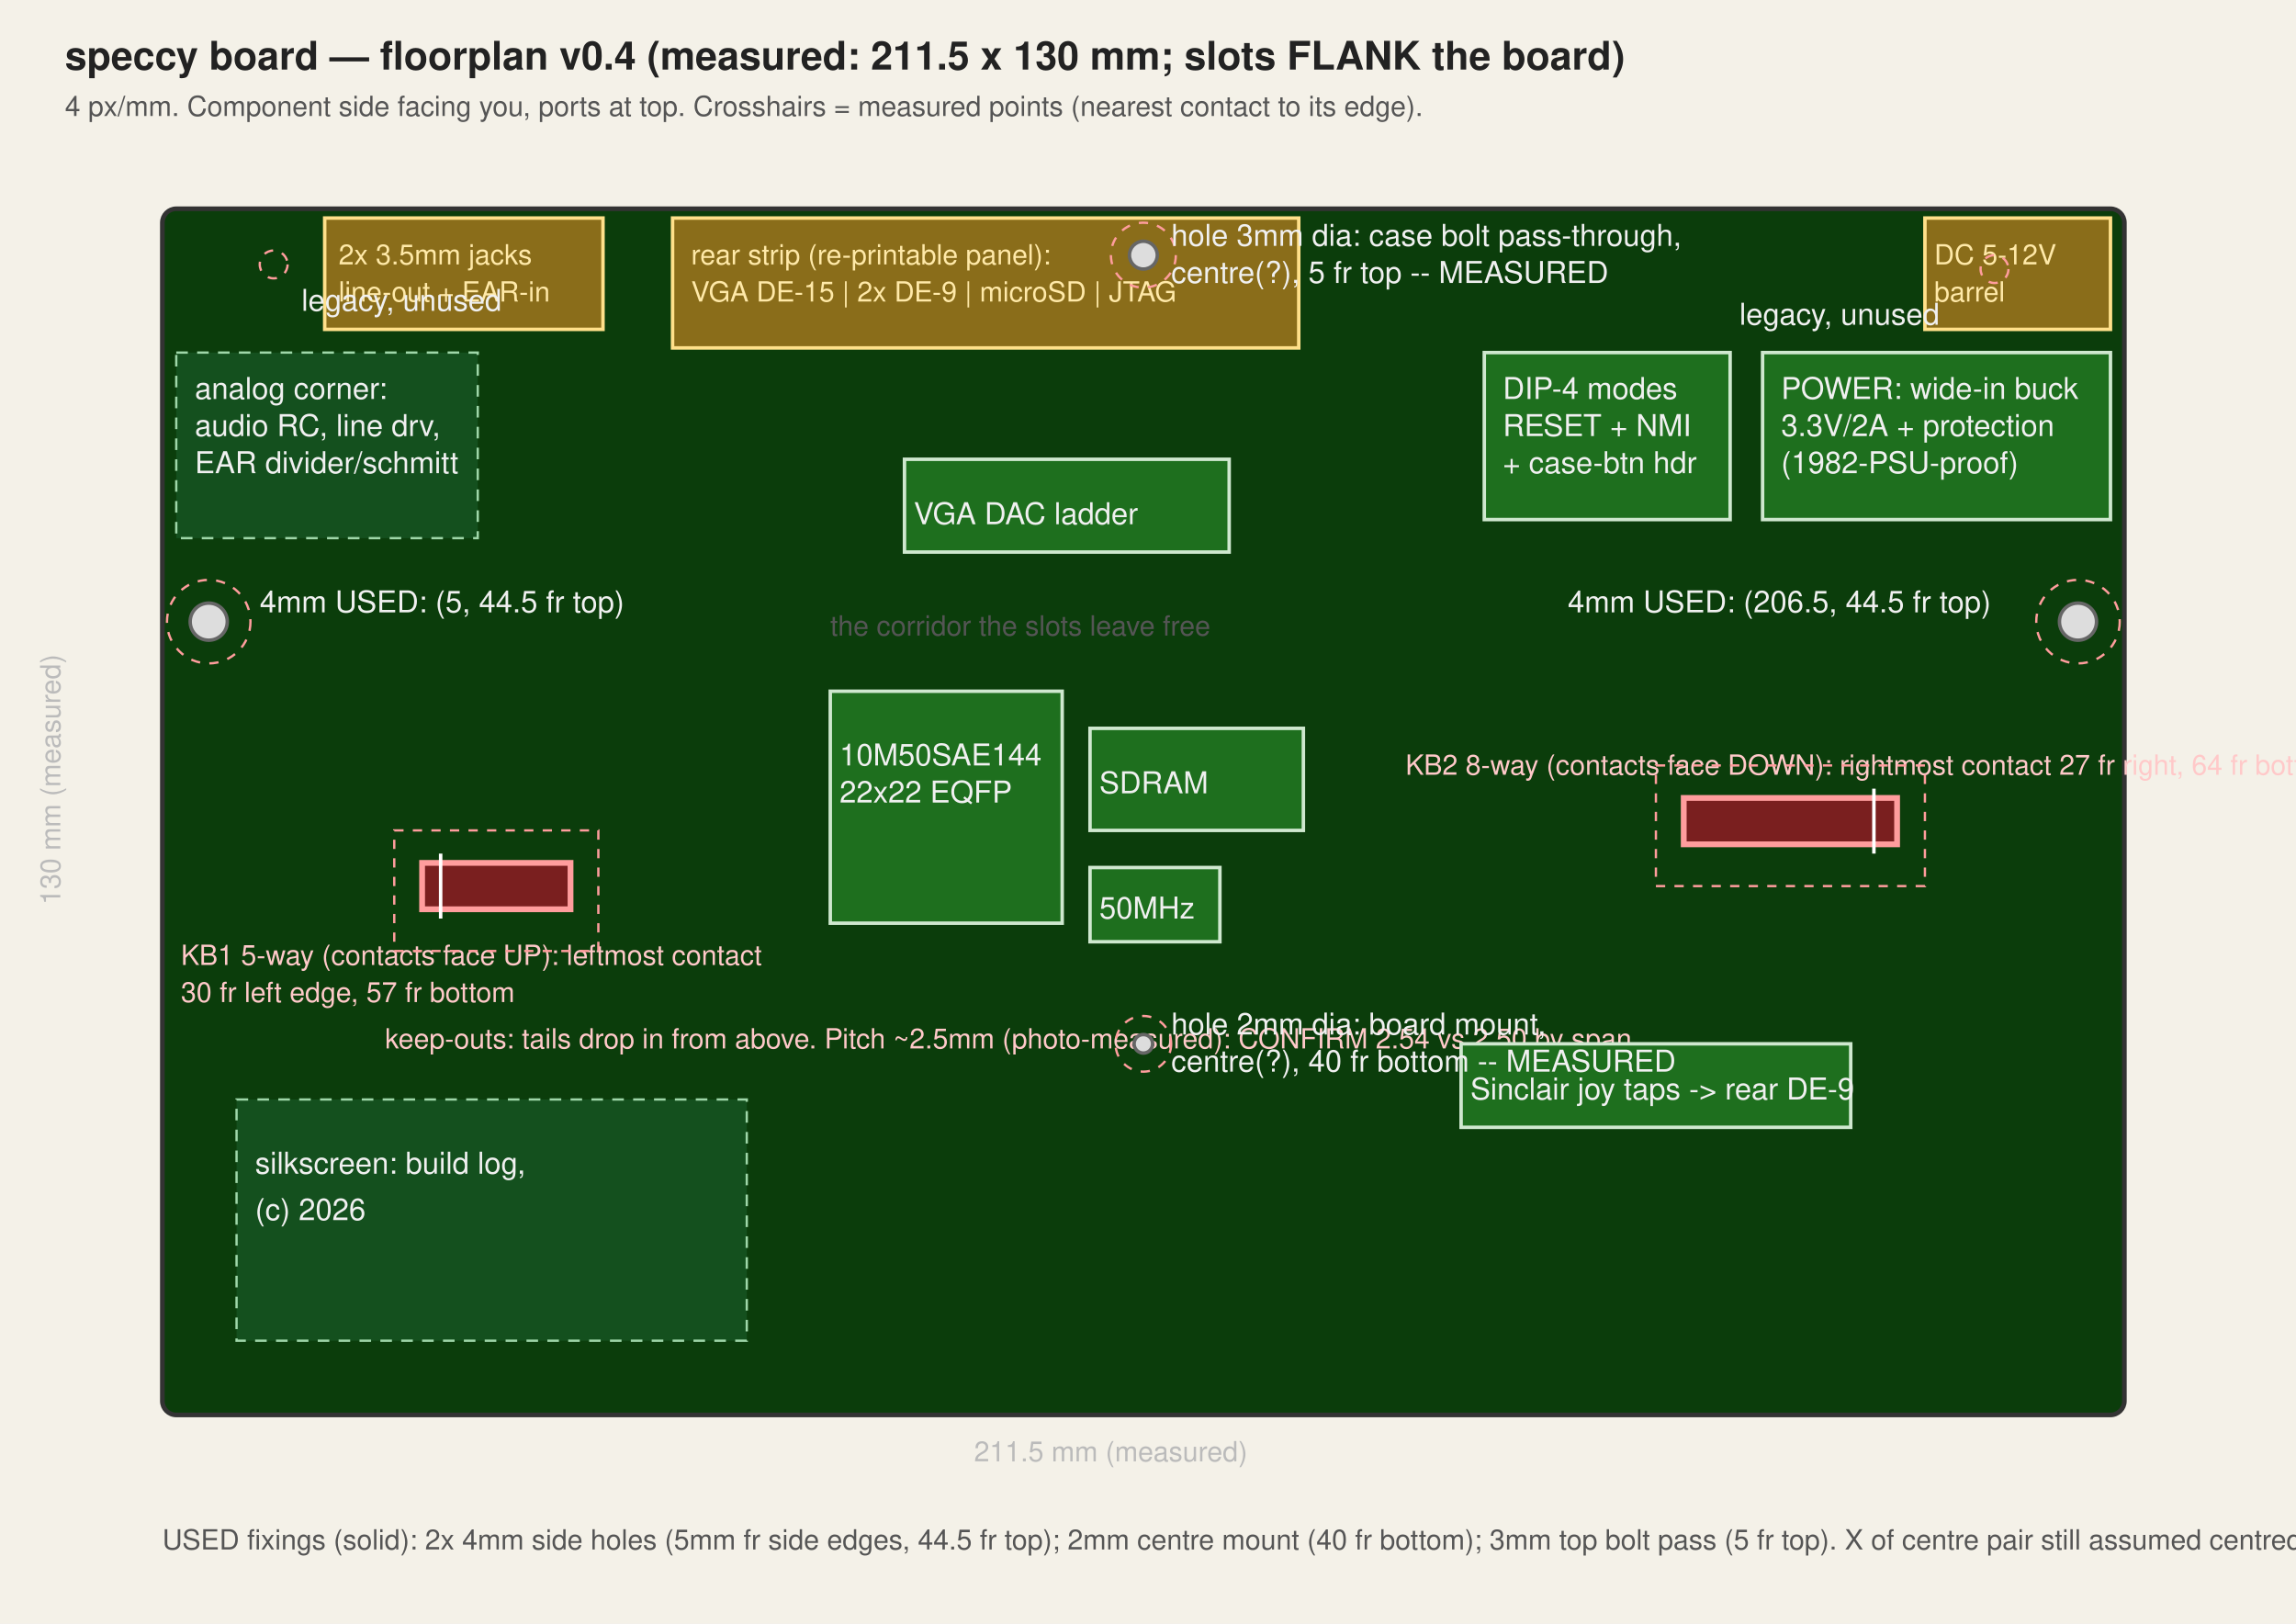
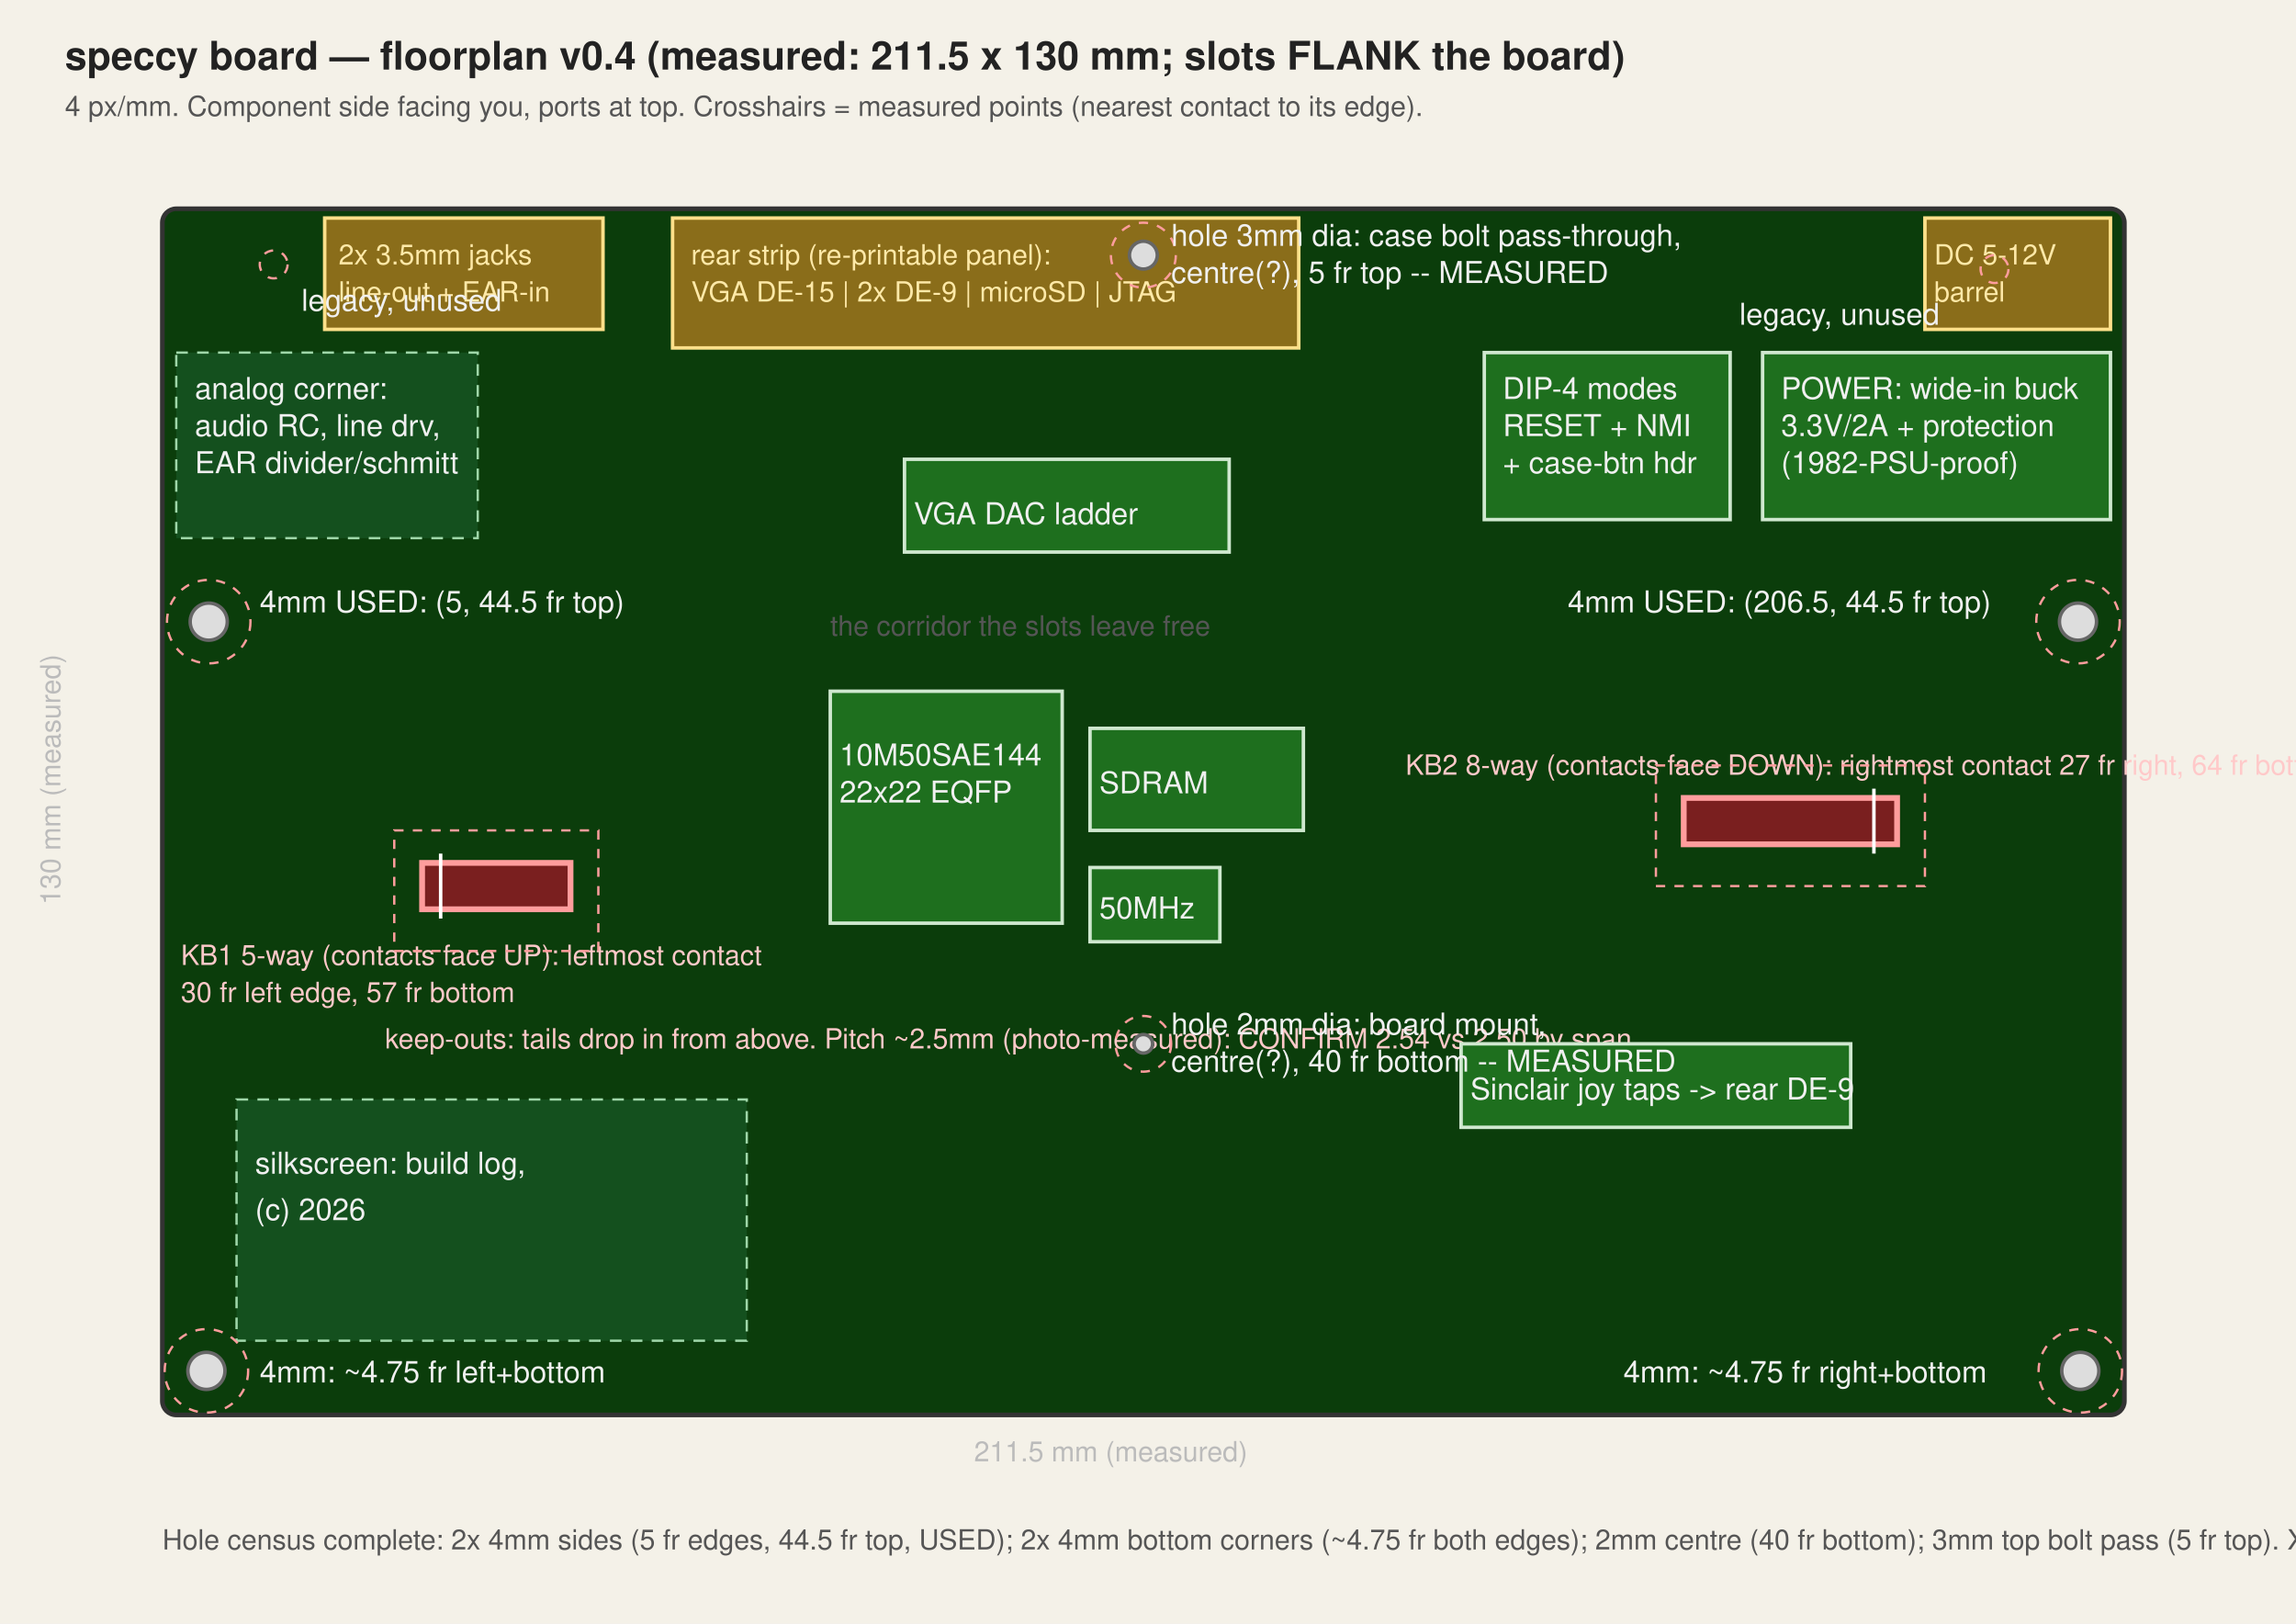
<svg xmlns="http://www.w3.org/2000/svg" viewBox="0 0 990 700" font-family="Helvetica,Arial,sans-serif">
  <defs>
    <style>
      .board { fill:#0b3d0b; stroke:#333; stroke-width:2; }
      .blk   { fill:#1e6f1e; stroke:#cfe8cf; stroke-width:1.5; }
      .conn  { fill:#8a6d1a; stroke:#ffe08a; stroke-width:1.5; }
      .fix   { fill:#7a1f1f; stroke:#ff9d9d; stroke-width:2.5; }
      .keep  { fill:none; stroke:#ff9d9d; stroke-width:1; stroke-dasharray:4 4; }
      .quiet { fill:#14501e; stroke:#9fd7a9; stroke-width:1; stroke-dasharray:5 4; }
      .hole  { fill:#ddd; stroke:#666; stroke-width:1.5; }
      .lbl   { fill:#f0f0f0; font-size:13px; }
      .lbl2  { fill:#ffe9a8; font-size:12px; }
      .lblr  { fill:#ffc9c9; font-size:12px; }
      .dim   { fill:#bbb; font-size:12px; }
      .title { fill:#222; font-size:17px; font-weight:bold; }
      .note  { fill:#555; font-size:12px; }
      .cross { stroke:#fff; stroke-width:1.5; }
    </style>
  </defs>
  <rect x="0" y="0" width="990" height="700" fill="#f4f1e8" />
  <text x="28" y="30" class="title">speccy board — floorplan v0.4 (measured: 211.5 x 130 mm; slots FLANK the board)</text>
  <text x="28" y="50" class="note">4 px/mm. Component side facing you, ports at top. Crosshairs = measured points (nearest contact to its edge).</text>
  <rect x="70" y="90" width="846" height="520" rx="6" class="board" />
  <text x="420" y="630" class="dim">211.5 mm (measured)</text>
  <text x="16" y="380" class="dim" transform="rotate(-90 26 380)">130 mm (measured)</text>
  <rect x="140" y="94" width="120" height="48" class="conn" />
  <text x="146" y="114" class="lbl2">2x 3.5mm jacks</text>
  <text x="146" y="130" class="lbl2">line-out + EAR-in</text>
  <rect x="290" y="94" width="270" height="56" class="conn" />
  <text x="298" y="114" class="lbl2">rear strip (re-printable panel):</text>
  <text x="298" y="130" class="lbl2">VGA DE-15 | 2x DE-9 | microSD | JTAG</text>
  <rect x="830" y="94" width="80" height="48" class="conn" />
  <text x="834" y="114" class="lbl2">DC 5-12V</text>
  <text x="834" y="130" class="lbl2">barrel</text>
  <rect x="760" y="152" width="150" height="72" class="blk" />
  <text x="768" y="172" class="lbl">POWER: wide-in buck</text>
  <text x="768" y="188" class="lbl">3.3V/2A + protection</text>
  <text x="768" y="204" class="lbl">(1982-PSU-proof)</text>
  <rect x="640" y="152" width="106" height="72" class="blk" />
  <text x="648" y="172" class="lbl">DIP-4 modes</text>
  <text x="648" y="188" class="lbl">RESET + NMI</text>
  <text x="648" y="204" class="lbl">+ case-btn hdr</text>
  <rect x="76" y="152" width="130" height="80" class="quiet" />
  <text x="84" y="172" class="lbl">analog corner:</text>
  <text x="84" y="188" class="lbl">audio RC, line drv,</text>
  <text x="84" y="204" class="lbl">EAR divider/schmitt</text>
  <rect x="182" y="372" width="64" height="20" class="fix" />
  <line x1="190" y1="368" x2="190" y2="396" class="cross" />
  <text x="78" y="416" class="lblr">KB1 5-way (contacts face UP): leftmost contact</text>
  <text x="78" y="432" class="lblr">30 fr left edge, 57 fr bottom</text>
  <rect x="726" y="344" width="92" height="20" class="fix" />
  <line x1="808.0" y1="340" x2="808.0" y2="368" class="cross" />
  <text x="606" y="334" class="lblr">KB2 8-way (contacts face DOWN): rightmost contact 27 fr right, 64 fr bottom</text>
  <rect x="170" y="358" width="88" height="52" class="keep" />
  <rect x="714" y="330" width="116" height="52" class="keep" />
  <text x="166" y="452" class="lblr">keep-outs: tails drop in from above. Pitch ~2.5mm (photo-measured): CONFIRM 2.54 vs 2.50 by span.</text>
  <rect x="358" y="298" width="100" height="100" class="blk" />
  <text x="362" y="330" class="lbl">10M50SAE144</text>
  <text x="362" y="346" class="lbl">22x22 EQFP</text>
  <rect x="470" y="314" width="92" height="44" class="blk" />
  <text x="474" y="342" class="lbl">SDRAM</text>
  <rect x="470" y="374" width="56" height="32" class="blk" />
  <text x="474" y="396.0" class="lbl">50MHz</text>
  <text x="358" y="274" class="note" fill="#9fd7a9">the corridor the slots leave free</text>
  <rect x="390" y="198" width="140" height="40" class="blk" />
  <text x="394" y="226" class="lbl">VGA DAC ladder</text>
  <rect x="630" y="450" width="168" height="36" class="blk" />
  <text x="634" y="474" class="lbl">Sinclair joy taps -&gt; rear DE-9</text>
  <rect x="102" y="474" width="220" height="104" class="quiet" />
  <text x="110" y="506" class="lbl">silkscreen: build log,</text>
  <text x="110" y="526" class="lbl">(c) 2026</text>
  <circle cx="493" cy="450" r="4" class="hole" />
  <circle cx="493" cy="450" r="12" class="keep" />
  <text x="505" y="446" class="lbl">hole 2mm dia: board mount,</text>
  <text x="505" y="462" class="lbl">centre(?), 40 fr bottom -- MEASURED</text>
  <circle cx="493" cy="110" r="6" class="hole" />
  <circle cx="493" cy="110" r="14" class="keep" />
  <text x="505" y="106" class="lbl">hole 3mm dia: case bolt pass-through,</text>
  <text x="505" y="122" class="lbl">centre(?), 5 fr top -- MEASURED</text>
  <circle cx="90" cy="268" r="8" class="hole" />
  <circle cx="90" cy="268" r="18" class="keep" />
  <text x="112" y="264" class="lbl">4mm USED: (5, 44.5 fr top)</text>
  <circle cx="896" cy="268" r="8" class="hole" />
  <circle cx="896" cy="268" r="18" class="keep" />
  <text x="676" y="264" class="lbl">4mm USED: (206.5, 44.5 fr top)</text>
+   <circle cx="89" cy="591" r="8" class="hole" />
+   <circle cx="89" cy="591" r="18" class="keep" />
+   <text x="112" y="596" class="lbl">4mm: ~4.75 fr left+bottom</text>
+   <circle cx="897" cy="591" r="8" class="hole" />
+   <circle cx="897" cy="591" r="18" class="keep" />
+   <text x="700" y="596" class="lbl">4mm: ~4.75 fr right+bottom</text>
  <circle cx="118" cy="114" r="6" class="keep" />
  <text x="130" y="134" class="lbl">legacy, unused</text>
  <circle cx="860" cy="116" r="6" class="keep" />
  <text x="750" y="140" class="lbl">legacy, unused</text>
-   <text x="70" y="668" class="note">USED fixings (solid): 2x 4mm side holes (5mm fr side edges, 44.5 fr top); 2mm centre mount (40 fr bottom); 3mm top bolt pass (5 fr top). X of centre pair still assumed centred. Dashed = legacy/unused. No bottom fixings.</text>
+   <text x="70" y="668" class="note">Hole census complete: 2x 4mm sides (5 fr edges, 44.5 fr top, USED); 2x 4mm bottom corners (~4.75 fr both edges); 2mm centre (40 fr bottom); 3mm top bolt pass (5 fr top). X of centre pair assumed centred. Dashed top corners = legacy/unused.</text>
</svg>
